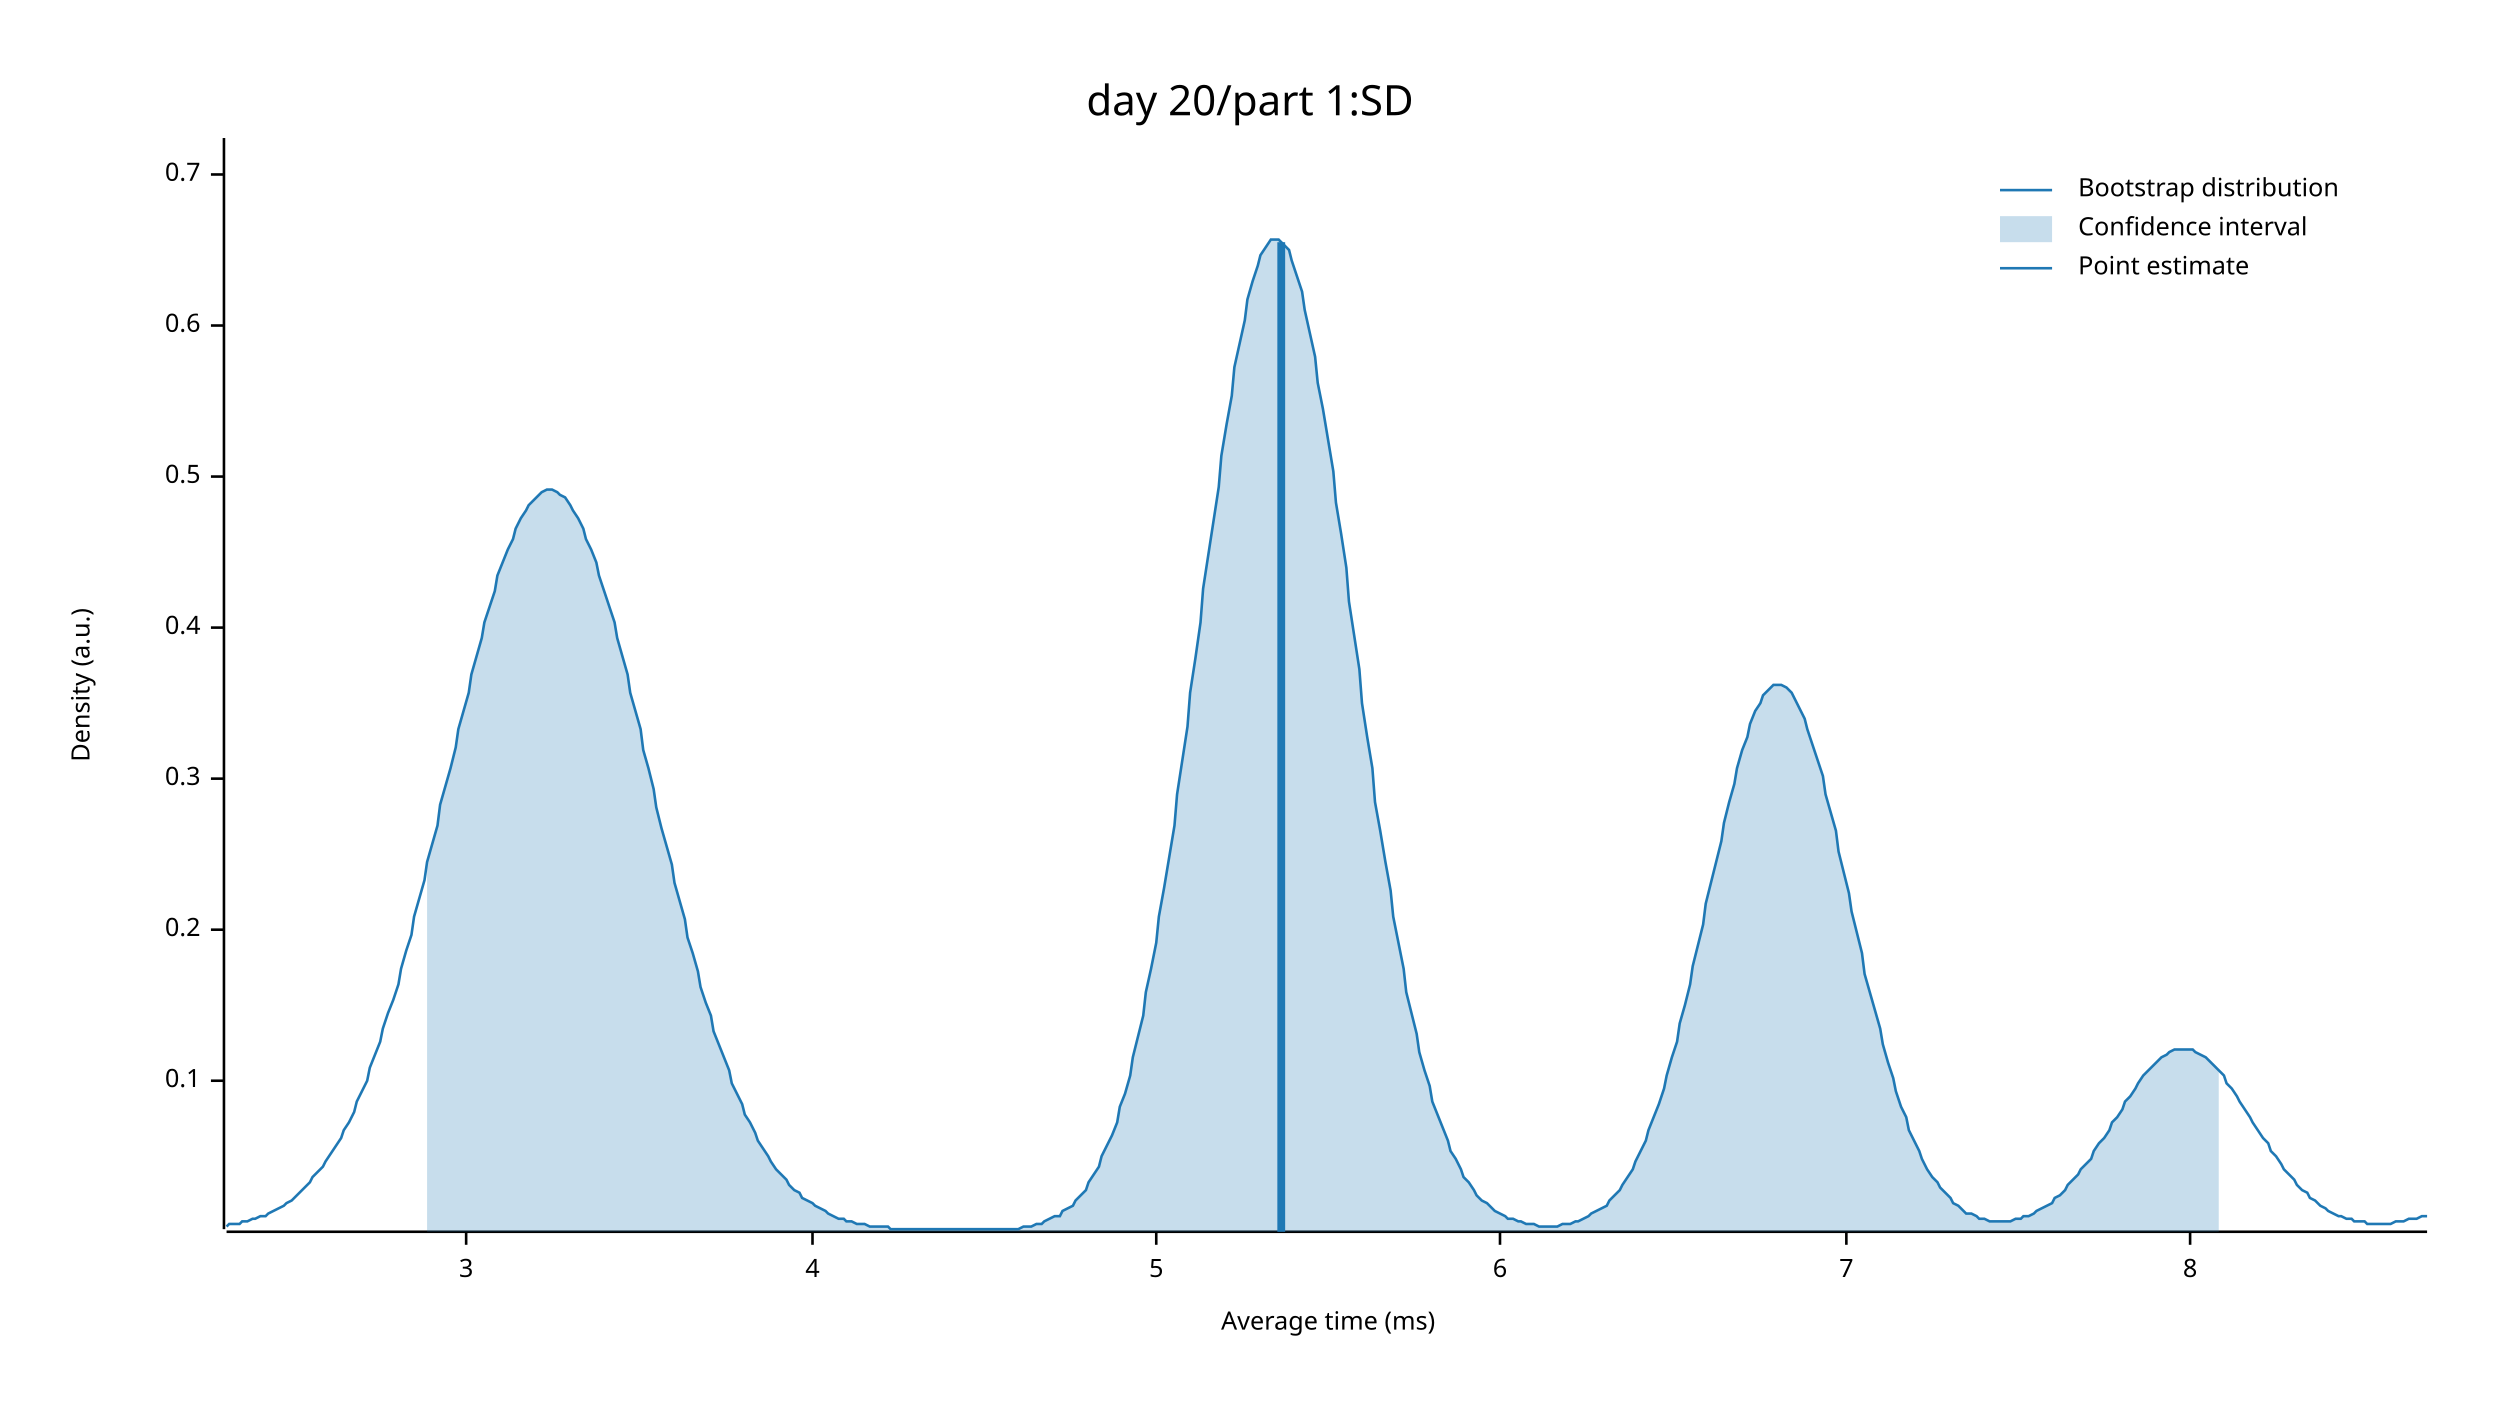
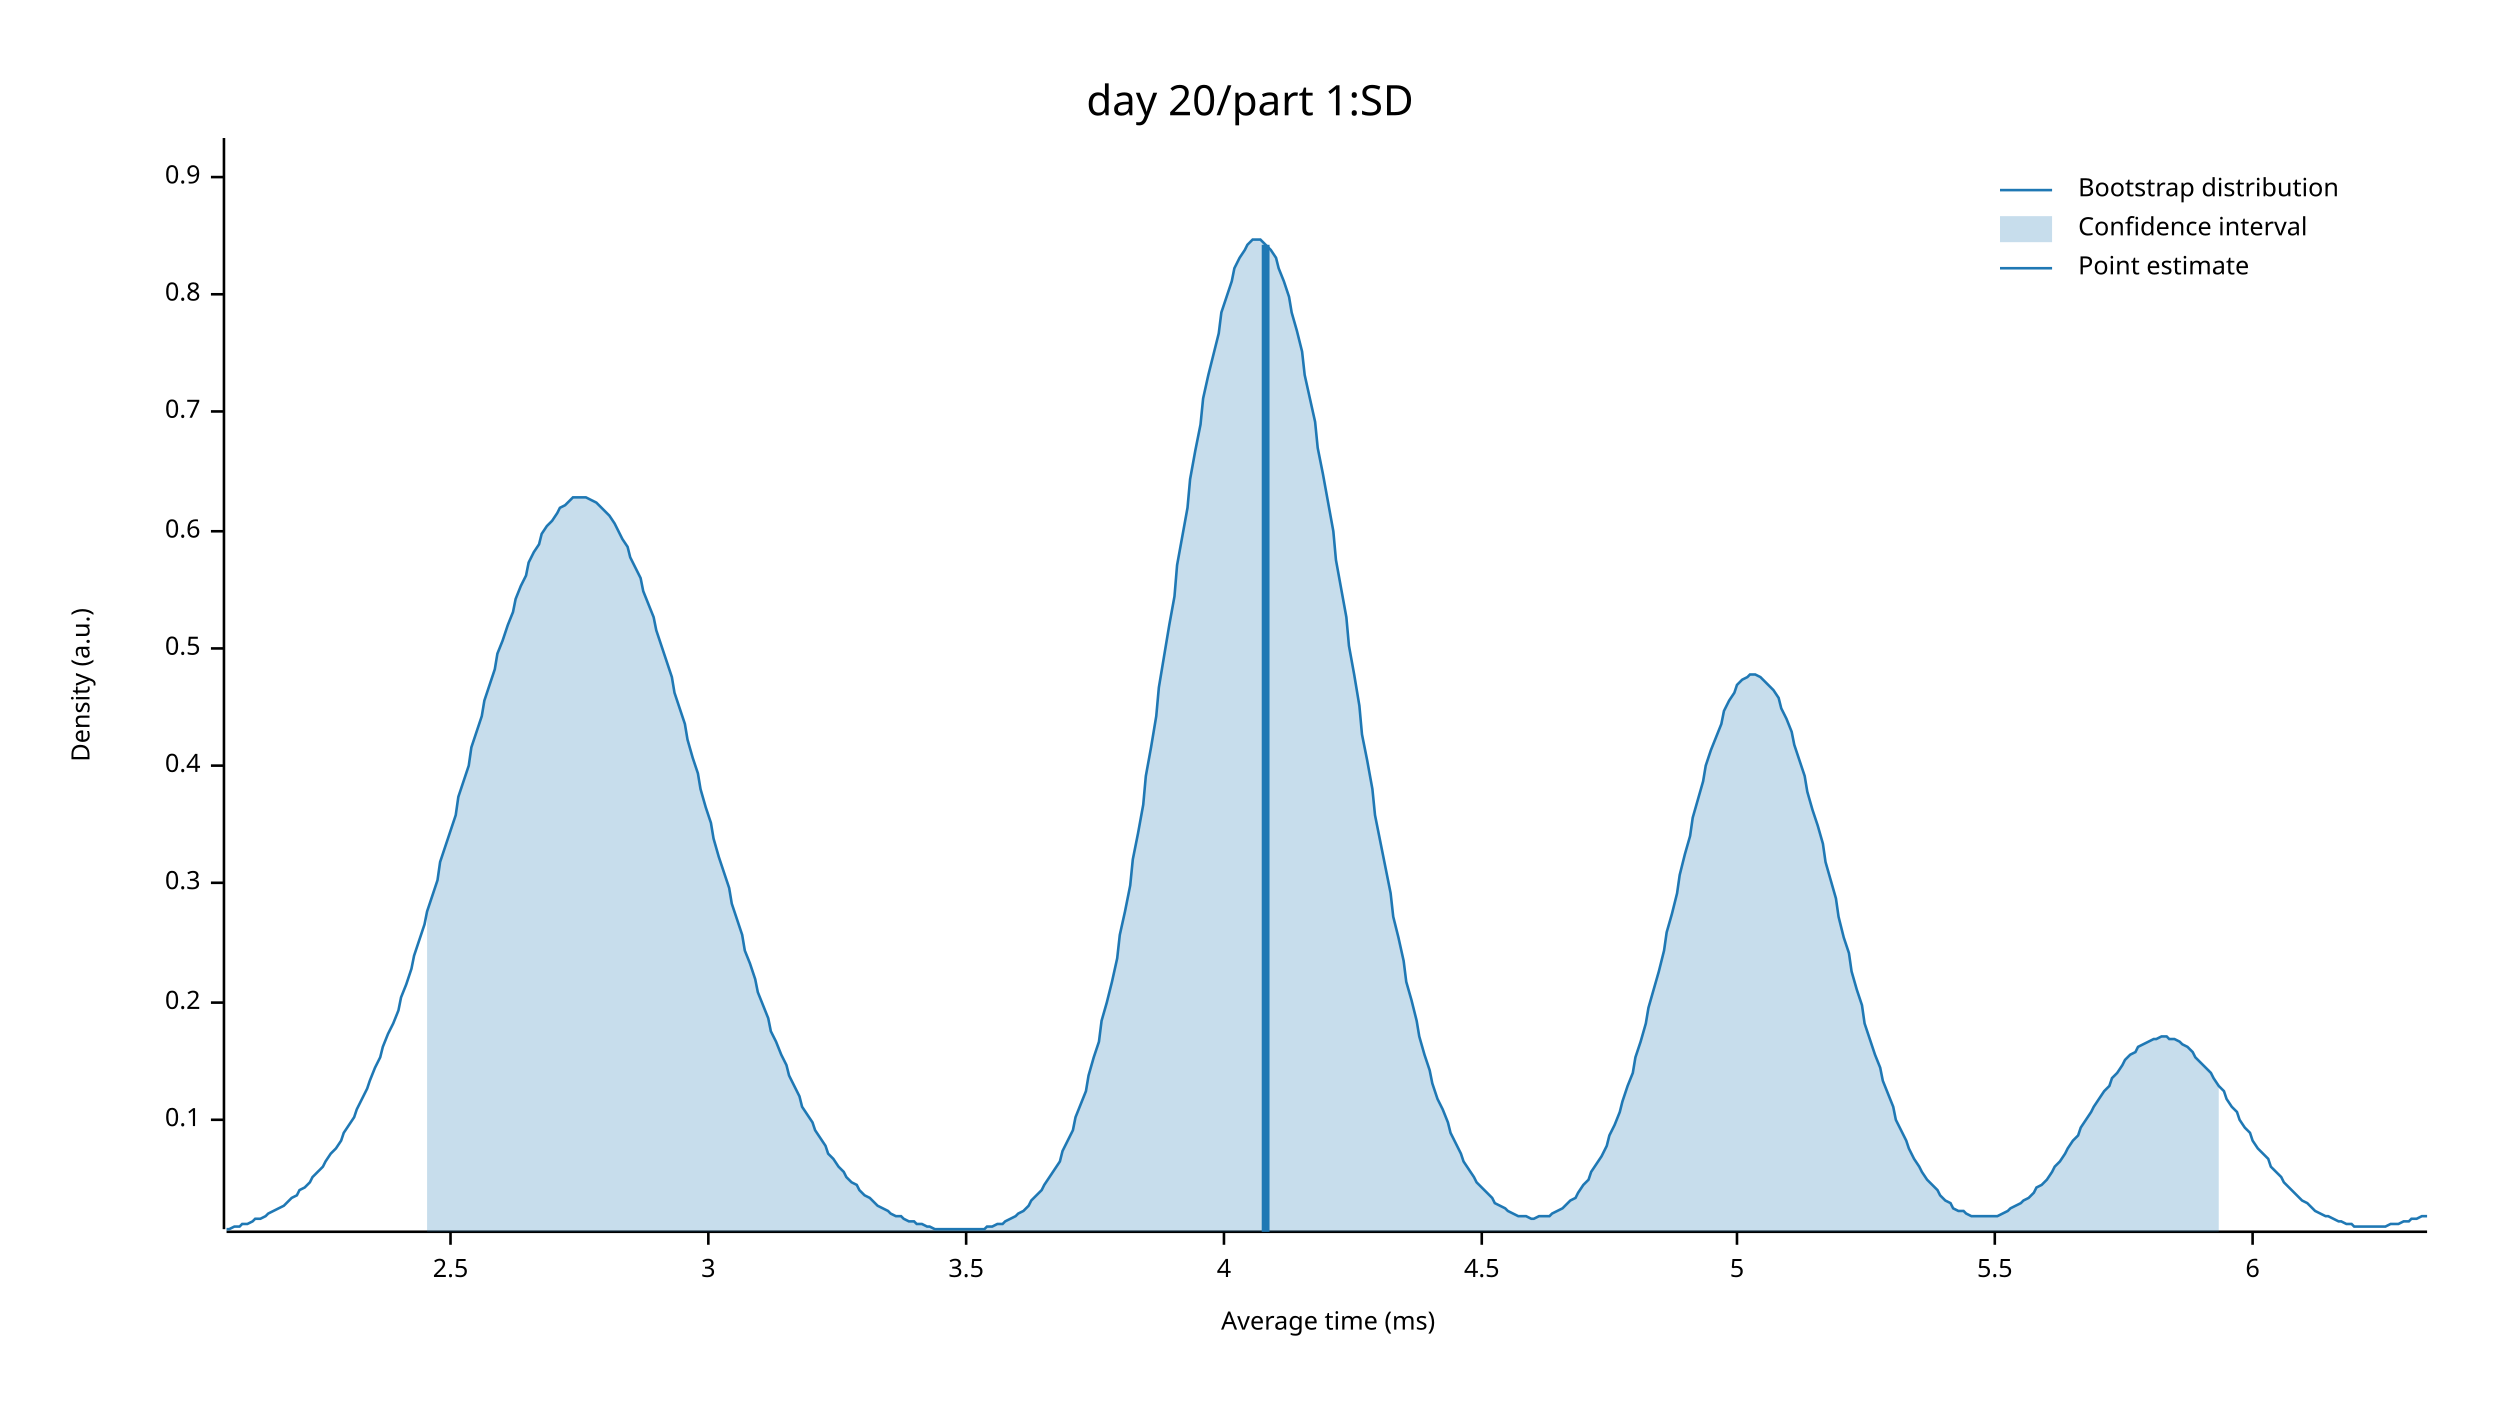
<svg xmlns="http://www.w3.org/2000/svg" width="960" height="540" viewBox="0 0 960 540">
  <text x="480" y="32" dy="0.76em" text-anchor="middle" font-family="sans-serif" font-size="16.129" opacity="1" fill="#000000">
day 20/part 1:SD
</text>
  <text x="27" y="263" dy="0.76em" text-anchor="middle" font-family="sans-serif" font-size="9.677" opacity="1" fill="#000000" transform="rotate(270, 27, 263)">
Density (a.u.)
</text>
  <text x="510" y="513" dy="-0.5ex" text-anchor="middle" font-family="sans-serif" font-size="9.677" opacity="1" fill="#000000">
Average time (ms)
</text>
  <polyline fill="none" opacity="1" stroke="#000000" stroke-width="1" points="86,53 86,472 " />
-   <text x="77" y="415" dy="0.5ex" text-anchor="end" font-family="sans-serif" font-size="9.677" opacity="1" fill="#000000">
+   <text x="77" y="430" dy="0.5ex" text-anchor="end" font-family="sans-serif" font-size="9.677" opacity="1" fill="#000000">
0.1
</text>
-   <polyline fill="none" opacity="1" stroke="#000000" stroke-width="1" points="81,415 86,415 " />
-   <text x="77" y="357" dy="0.5ex" text-anchor="end" font-family="sans-serif" font-size="9.677" opacity="1" fill="#000000">
+   <polyline fill="none" opacity="1" stroke="#000000" stroke-width="1" points="81,430 86,430 " />
+   <text x="77" y="385" dy="0.5ex" text-anchor="end" font-family="sans-serif" font-size="9.677" opacity="1" fill="#000000">
0.2
</text>
-   <polyline fill="none" opacity="1" stroke="#000000" stroke-width="1" points="81,357 86,357 " />
-   <text x="77" y="299" dy="0.5ex" text-anchor="end" font-family="sans-serif" font-size="9.677" opacity="1" fill="#000000">
+   <polyline fill="none" opacity="1" stroke="#000000" stroke-width="1" points="81,385 86,385 " />
+   <text x="77" y="339" dy="0.5ex" text-anchor="end" font-family="sans-serif" font-size="9.677" opacity="1" fill="#000000">
0.3
</text>
-   <polyline fill="none" opacity="1" stroke="#000000" stroke-width="1" points="81,299 86,299 " />
-   <text x="77" y="241" dy="0.5ex" text-anchor="end" font-family="sans-serif" font-size="9.677" opacity="1" fill="#000000">
+   <polyline fill="none" opacity="1" stroke="#000000" stroke-width="1" points="81,339 86,339 " />
+   <text x="77" y="294" dy="0.5ex" text-anchor="end" font-family="sans-serif" font-size="9.677" opacity="1" fill="#000000">
0.4
</text>
-   <polyline fill="none" opacity="1" stroke="#000000" stroke-width="1" points="81,241 86,241 " />
-   <text x="77" y="183" dy="0.5ex" text-anchor="end" font-family="sans-serif" font-size="9.677" opacity="1" fill="#000000">
+   <polyline fill="none" opacity="1" stroke="#000000" stroke-width="1" points="81,294 86,294 " />
+   <text x="77" y="249" dy="0.5ex" text-anchor="end" font-family="sans-serif" font-size="9.677" opacity="1" fill="#000000">
0.5
</text>
-   <polyline fill="none" opacity="1" stroke="#000000" stroke-width="1" points="81,183 86,183 " />
-   <text x="77" y="125" dy="0.5ex" text-anchor="end" font-family="sans-serif" font-size="9.677" opacity="1" fill="#000000">
+   <polyline fill="none" opacity="1" stroke="#000000" stroke-width="1" points="81,249 86,249 " />
+   <text x="77" y="204" dy="0.5ex" text-anchor="end" font-family="sans-serif" font-size="9.677" opacity="1" fill="#000000">
0.6
</text>
-   <polyline fill="none" opacity="1" stroke="#000000" stroke-width="1" points="81,125 86,125 " />
-   <text x="77" y="67" dy="0.5ex" text-anchor="end" font-family="sans-serif" font-size="9.677" opacity="1" fill="#000000">
+   <polyline fill="none" opacity="1" stroke="#000000" stroke-width="1" points="81,204 86,204 " />
+   <text x="77" y="158" dy="0.5ex" text-anchor="end" font-family="sans-serif" font-size="9.677" opacity="1" fill="#000000">
0.7
</text>
-   <polyline fill="none" opacity="1" stroke="#000000" stroke-width="1" points="81,67 86,67 " />
+   <polyline fill="none" opacity="1" stroke="#000000" stroke-width="1" points="81,158 86,158 " />
+   <text x="77" y="113" dy="0.5ex" text-anchor="end" font-family="sans-serif" font-size="9.677" opacity="1" fill="#000000">
+ 0.8
+ </text>
+   <polyline fill="none" opacity="1" stroke="#000000" stroke-width="1" points="81,113 86,113 " />
+   <text x="77" y="68" dy="0.5ex" text-anchor="end" font-family="sans-serif" font-size="9.677" opacity="1" fill="#000000">
+ 0.9
+ </text>
+   <polyline fill="none" opacity="1" stroke="#000000" stroke-width="1" points="81,68 86,68 " />
  <polyline fill="none" opacity="1" stroke="#000000" stroke-width="1" points="87,473 932,473 " />
-   <text x="179" y="483" dy="0.76em" text-anchor="middle" font-family="sans-serif" font-size="9.677" opacity="1" fill="#000000">
+   <text x="173" y="483" dy="0.76em" text-anchor="middle" font-family="sans-serif" font-size="9.677" opacity="1" fill="#000000">
+ 2.5
+ </text>
+   <polyline fill="none" opacity="1" stroke="#000000" stroke-width="1" points="173,473 173,478 " />
+   <text x="272" y="483" dy="0.76em" text-anchor="middle" font-family="sans-serif" font-size="9.677" opacity="1" fill="#000000">
3
</text>
-   <polyline fill="none" opacity="1" stroke="#000000" stroke-width="1" points="179,473 179,478 " />
-   <text x="312" y="483" dy="0.76em" text-anchor="middle" font-family="sans-serif" font-size="9.677" opacity="1" fill="#000000">
+   <polyline fill="none" opacity="1" stroke="#000000" stroke-width="1" points="272,473 272,478 " />
+   <text x="371" y="483" dy="0.76em" text-anchor="middle" font-family="sans-serif" font-size="9.677" opacity="1" fill="#000000">
+ 3.5
+ </text>
+   <polyline fill="none" opacity="1" stroke="#000000" stroke-width="1" points="371,473 371,478 " />
+   <text x="470" y="483" dy="0.76em" text-anchor="middle" font-family="sans-serif" font-size="9.677" opacity="1" fill="#000000">
4
</text>
-   <polyline fill="none" opacity="1" stroke="#000000" stroke-width="1" points="312,473 312,478 " />
-   <text x="444" y="483" dy="0.76em" text-anchor="middle" font-family="sans-serif" font-size="9.677" opacity="1" fill="#000000">
+   <polyline fill="none" opacity="1" stroke="#000000" stroke-width="1" points="470,473 470,478 " />
+   <text x="569" y="483" dy="0.76em" text-anchor="middle" font-family="sans-serif" font-size="9.677" opacity="1" fill="#000000">
+ 4.5
+ </text>
+   <polyline fill="none" opacity="1" stroke="#000000" stroke-width="1" points="569,473 569,478 " />
+   <text x="667" y="483" dy="0.76em" text-anchor="middle" font-family="sans-serif" font-size="9.677" opacity="1" fill="#000000">
5
</text>
-   <polyline fill="none" opacity="1" stroke="#000000" stroke-width="1" points="444,473 444,478 " />
-   <text x="576" y="483" dy="0.76em" text-anchor="middle" font-family="sans-serif" font-size="9.677" opacity="1" fill="#000000">
+   <polyline fill="none" opacity="1" stroke="#000000" stroke-width="1" points="667,473 667,478 " />
+   <text x="766" y="483" dy="0.76em" text-anchor="middle" font-family="sans-serif" font-size="9.677" opacity="1" fill="#000000">
+ 5.5
+ </text>
+   <polyline fill="none" opacity="1" stroke="#000000" stroke-width="1" points="766,473 766,478 " />
+   <text x="865" y="483" dy="0.76em" text-anchor="middle" font-family="sans-serif" font-size="9.677" opacity="1" fill="#000000">
6
</text>
-   <polyline fill="none" opacity="1" stroke="#000000" stroke-width="1" points="576,473 576,478 " />
-   <text x="709" y="483" dy="0.76em" text-anchor="middle" font-family="sans-serif" font-size="9.677" opacity="1" fill="#000000">
- 7
- </text>
-   <polyline fill="none" opacity="1" stroke="#000000" stroke-width="1" points="709,473 709,478 " />
-   <text x="841" y="483" dy="0.76em" text-anchor="middle" font-family="sans-serif" font-size="9.677" opacity="1" fill="#000000">
- 8
- </text>
-   <polyline fill="none" opacity="1" stroke="#000000" stroke-width="1" points="841,473 841,478 " />
-   <polyline fill="none" opacity="1" stroke="#1F78B4" stroke-width="1" points="87,471 88,470 90,470 92,470 93,469 95,469 97,468 98,468 100,467 102,467 103,466 105,465 107,464 109,463 110,462 112,461 114,459 115,458 117,456 119,454 120,452 122,450 124,448 125,446 127,443 129,440 131,437 132,434 134,431 136,427 137,423 139,419 141,415 142,410 144,405 146,400 147,395 149,389 151,384 153,378 154,372 156,365 158,359 159,352 161,345 163,338 164,331 166,324 168,317 169,309 171,302 173,295 175,287 176,280 178,273 180,266 181,259 183,252 185,245 186,239 188,233 190,227 191,221 193,216 195,211 197,207 198,203 200,199 202,196 203,194 205,192 207,190 208,189 210,188 212,188 214,189 215,190 217,191 219,194 220,196 222,199 224,203 225,207 227,211 229,216 230,221 232,227 234,233 236,239 237,245 239,252 241,259 242,266 244,273 246,280 247,288 249,295 251,303 252,310 254,318 256,325 258,332 259,339 261,346 263,353 264,360 266,366 268,373 269,379 271,385 273,390 274,396 276,401 278,406 280,411 281,416 283,420 285,424 286,428 288,431 290,435 291,438 293,441 295,444 296,446 298,449 300,451 302,453 303,455 305,457 307,458 308,460 310,461 312,462 313,463 315,464 317,465 318,466 320,467 322,468 324,468 325,469 327,469 329,470 330,470 332,470 334,471 335,471 337,471 339,471 341,471 342,472 344,472 346,472 347,472 349,472 351,472 352,472 354,472 356,472 357,472 359,472 361,472 363,472 364,472 366,472 368,472 369,472 371,472 373,472 374,472 376,472 378,472 379,472 381,472 383,472 385,472 386,472 388,472 390,472 391,472 393,471 395,471 396,471 398,470 400,470 401,469 403,468 405,467 407,467 408,465 410,464 412,463 413,461 415,459 417,457 418,454 420,451 422,448 423,444 425,440 427,436 429,431 430,425 432,420 434,413 435,406 437,398 439,390 440,381 442,372 444,362 445,352 447,341 449,329 451,317 452,305 454,292 456,279 457,266 459,253 461,239 462,226 464,213 466,200 468,187 469,175 471,163 473,152 474,141 476,132 478,123 479,115 481,108 483,102 484,98 486,95 488,92 490,92 491,92 493,94 495,96 496,100 498,106 500,112 501,119 503,128 505,137 506,147 508,157 510,169 512,181 513,193 515,205 517,218 518,231 520,244 522,257 523,270 525,283 527,295 528,308 530,319 532,331 534,342 535,352 537,362 539,372 540,381 542,389 544,397 545,404 547,411 549,417 550,423 552,428 554,433 556,438 557,442 559,445 561,449 562,452 564,454 566,457 567,459 569,461 571,462 573,464 574,465 576,466 578,467 579,468 581,468 583,469 584,469 586,470 588,470 589,470 591,471 593,471 595,471 596,471 598,471 600,470 601,470 603,470 605,469 606,469 608,468 610,467 611,466 613,465 615,464 617,463 618,461 620,459 622,457 623,455 625,452 627,449 628,446 630,442 632,438 633,434 635,429 637,424 639,418 640,413 642,406 644,400 645,393 647,386 649,378 650,371 652,363 654,355 655,347 657,339 659,331 661,323 662,316 664,308 666,301 667,295 669,288 671,283 672,278 674,273 676,270 677,267 679,265 681,263 683,263 684,263 686,264 688,266 689,268 691,272 693,276 694,280 696,286 698,292 700,298 701,305 703,312 705,319 706,327 708,335 710,343 711,350 713,358 715,366 716,374 718,381 720,388 722,395 723,401 725,408 727,414 728,419 730,425 732,429 733,434 735,438 737,442 738,445 740,449 742,452 744,454 745,456 747,458 749,460 750,462 752,463 754,465 755,466 757,466 759,467 760,468 762,468 764,469 766,469 767,469 769,469 771,469 772,469 774,468 776,468 777,467 779,467 781,466 782,465 784,464 786,463 788,462 789,460 791,459 793,457 794,455 796,453 798,451 799,449 801,447 803,445 804,442 806,439 808,437 810,434 811,431 813,429 815,426 816,423 818,421 820,418 821,416 823,413 825,411 827,409 828,408 830,406 832,405 833,404 835,403 837,403 838,403 840,403 842,403 843,404 845,405 847,406 849,408 850,409 852,411 854,413 855,416 857,418 859,421 860,423 862,426 864,429 865,431 867,434 869,437 871,439 872,442 874,444 876,447 877,449 879,451 881,453 882,455 884,457 886,458 887,460 889,461 891,463 893,464 894,465 896,466 898,467 899,467 901,468 903,468 904,469 906,469 908,469 909,470 911,470 913,470 915,470 916,470 918,470 920,469 921,469 923,469 925,468 926,468 928,468 930,467 932,467 " />
-   <polygon opacity="0.25" fill="#1F78B4" points="164,331 166,324 168,317 169,309 171,302 173,295 175,287 176,280 178,273 180,266 181,259 183,252 185,245 186,239 188,233 190,227 191,221 193,216 195,211 197,207 198,203 200,199 202,196 203,194 205,192 207,190 208,189 210,188 212,188 214,189 215,190 217,191 219,194 220,196 222,199 224,203 225,207 227,211 229,216 230,221 232,227 234,233 236,239 237,245 239,252 241,259 242,266 244,273 246,280 247,288 249,295 251,303 252,310 254,318 256,325 258,332 259,339 261,346 263,353 264,360 266,366 268,373 269,379 271,385 273,390 274,396 276,401 278,406 280,411 281,416 283,420 285,424 286,428 288,431 290,435 291,438 293,441 295,444 296,446 298,449 300,451 302,453 303,455 305,457 307,458 308,460 310,461 312,462 313,463 315,464 317,465 318,466 320,467 322,468 324,468 325,469 327,469 329,470 330,470 332,470 334,471 335,471 337,471 339,471 341,471 342,472 344,472 346,472 347,472 349,472 351,472 352,472 354,472 356,472 357,472 359,472 361,472 363,472 364,472 366,472 368,472 369,472 371,472 373,472 374,472 376,472 378,472 379,472 381,472 383,472 385,472 386,472 388,472 390,472 391,472 393,471 395,471 396,471 398,470 400,470 401,469 403,468 405,467 407,467 408,465 410,464 412,463 413,461 415,459 417,457 418,454 420,451 422,448 423,444 425,440 427,436 429,431 430,425 432,420 434,413 435,406 437,398 439,390 440,381 442,372 444,362 445,352 447,341 449,329 451,317 452,305 454,292 456,279 457,266 459,253 461,239 462,226 464,213 466,200 468,187 469,175 471,163 473,152 474,141 476,132 478,123 479,115 481,108 483,102 484,98 486,95 488,92 490,92 491,92 493,94 495,96 496,100 498,106 500,112 501,119 503,128 505,137 506,147 508,157 510,169 512,181 513,193 515,205 517,218 518,231 520,244 522,257 523,270 525,283 527,295 528,308 530,319 532,331 534,342 535,352 537,362 539,372 540,381 542,389 544,397 545,404 547,411 549,417 550,423 552,428 554,433 556,438 557,442 559,445 561,449 562,452 564,454 566,457 567,459 569,461 571,462 573,464 574,465 576,466 578,467 579,468 581,468 583,469 584,469 586,470 588,470 589,470 591,471 593,471 595,471 596,471 598,471 600,470 601,470 603,470 605,469 606,469 608,468 610,467 611,466 613,465 615,464 617,463 618,461 620,459 622,457 623,455 625,452 627,449 628,446 630,442 632,438 633,434 635,429 637,424 639,418 640,413 642,406 644,400 645,393 647,386 649,378 650,371 652,363 654,355 655,347 657,339 659,331 661,323 662,316 664,308 666,301 667,295 669,288 671,283 672,278 674,273 676,270 677,267 679,265 681,263 683,263 684,263 686,264 688,266 689,268 691,272 693,276 694,280 696,286 698,292 700,298 701,305 703,312 705,319 706,327 708,335 710,343 711,350 713,358 715,366 716,374 718,381 720,388 722,395 723,401 725,408 727,414 728,419 730,425 732,429 733,434 735,438 737,442 738,445 740,449 742,452 744,454 745,456 747,458 749,460 750,462 752,463 754,465 755,466 757,466 759,467 760,468 762,468 764,469 766,469 767,469 769,469 771,469 772,469 774,468 776,468 777,467 779,467 781,466 782,465 784,464 786,463 788,462 789,460 791,459 793,457 794,455 796,453 798,451 799,449 801,447 803,445 804,442 806,439 808,437 810,434 811,431 813,429 815,426 816,423 818,421 820,418 821,416 823,413 825,411 827,409 828,408 830,406 832,405 833,404 835,403 837,403 838,403 840,403 842,403 843,404 845,405 847,406 849,408 850,409 852,411 852,473 164,473 " />
-   <polyline fill="none" opacity="1" stroke="#1F78B4" stroke-width="3" points="492,473 492,93 " />
+   <polyline fill="none" opacity="1" stroke="#000000" stroke-width="1" points="865,473 865,478 " />
+   <polyline fill="none" opacity="1" stroke="#1F78B4" stroke-width="1" points="87,472 88,472 90,471 92,471 93,470 95,470 97,469 98,468 100,468 102,467 103,466 105,465 107,464 109,463 110,462 112,460 114,459 115,457 117,456 119,454 120,452 122,450 124,448 125,446 127,443 129,441 131,438 132,435 134,432 136,429 137,426 139,422 141,418 142,415 144,410 146,406 147,402 149,397 151,393 153,388 154,383 156,378 158,372 159,367 161,361 163,355 164,350 166,344 168,338 169,331 171,325 173,319 175,313 176,306 178,300 180,294 181,287 183,281 185,275 186,269 188,263 190,257 191,251 193,246 195,240 197,235 198,230 200,225 202,221 203,216 205,212 207,209 208,205 210,202 212,200 214,197 215,195 217,194 219,192 220,191 222,191 224,191 225,191 227,192 229,193 230,194 232,196 234,198 236,201 237,203 239,207 241,210 242,214 244,218 246,222 247,227 249,232 251,237 252,242 254,248 256,254 258,260 259,266 261,272 263,278 264,284 266,291 268,297 269,303 271,310 273,316 274,322 276,329 278,335 280,341 281,347 283,353 285,359 286,365 288,370 290,376 291,381 293,386 295,391 296,396 298,400 300,405 302,409 303,413 305,417 307,421 308,425 310,428 312,431 313,434 315,437 317,440 318,443 320,445 322,448 324,450 325,452 327,454 329,455 330,457 332,459 334,460 335,461 337,463 339,464 341,465 342,466 344,467 346,467 347,468 349,469 351,469 352,470 354,470 356,471 357,471 359,472 361,472 363,472 364,472 366,472 368,472 369,472 371,472 373,472 374,472 376,472 378,472 379,471 381,471 383,470 385,470 386,469 388,468 390,467 391,466 393,465 395,463 396,461 398,459 400,457 401,455 403,452 405,449 407,446 408,442 410,438 412,434 413,429 415,424 417,419 418,413 420,406 422,400 423,392 425,385 427,377 429,368 430,359 432,350 434,340 435,330 437,320 439,309 440,298 442,287 444,275 445,264 447,252 449,240 451,229 452,217 454,206 456,195 457,184 459,173 461,163 462,153 464,144 466,136 468,128 469,120 471,114 473,108 474,103 476,99 478,96 479,94 481,92 483,92 484,92 486,94 488,96 490,99 491,103 493,108 495,114 496,120 498,127 500,135 501,144 503,153 505,162 506,172 508,182 510,193 512,204 513,215 515,226 517,237 518,248 520,259 522,271 523,282 525,292 527,303 528,313 530,323 532,333 534,343 535,352 537,360 539,369 540,377 542,384 544,392 545,398 547,405 549,411 550,416 552,422 554,426 556,431 557,435 559,439 561,443 562,446 564,449 566,452 567,454 569,456 571,458 573,460 574,462 576,463 578,464 579,465 581,466 583,467 584,467 586,467 588,468 589,468 591,467 593,467 595,467 596,466 598,465 600,464 601,463 603,461 605,460 606,458 608,455 610,453 611,450 613,447 615,444 617,440 618,436 620,432 622,427 623,423 625,417 627,412 628,406 630,400 632,393 633,387 635,380 637,373 639,365 640,358 642,351 644,343 645,336 647,328 649,321 650,314 652,307 654,300 655,294 657,288 659,283 661,278 662,273 664,269 666,266 667,263 669,261 671,260 672,259 674,259 676,260 677,261 679,263 681,265 683,268 684,272 686,276 688,281 689,286 691,292 693,298 694,304 696,311 698,317 700,324 701,331 703,338 705,345 706,352 708,360 710,366 711,373 713,380 715,386 716,393 718,399 720,405 722,410 723,415 725,420 727,425 728,430 730,434 732,438 733,441 735,445 737,448 738,450 740,453 742,455 744,457 745,459 747,461 749,462 750,464 752,465 754,465 755,466 757,467 759,467 760,467 762,467 764,467 766,467 767,467 769,466 771,465 772,464 774,463 776,462 777,461 779,460 781,458 782,456 784,455 786,453 788,450 789,448 791,446 793,443 794,441 796,438 798,436 799,433 801,430 803,427 804,425 806,422 808,419 810,417 811,414 813,412 815,409 816,407 818,405 820,404 821,402 823,401 825,400 827,399 828,399 830,398 832,398 833,399 835,399 837,400 838,401 840,402 842,404 843,406 845,408 847,410 849,412 850,414 852,417 854,419 855,422 857,425 859,427 860,430 862,433 864,435 865,438 867,441 869,443 871,445 872,448 874,450 876,452 877,454 879,456 881,458 882,459 884,461 886,462 887,463 889,465 891,466 893,467 894,467 896,468 898,469 899,469 901,470 903,470 904,471 906,471 908,471 909,471 911,471 913,471 915,471 916,471 918,470 920,470 921,470 923,469 925,469 926,468 928,468 930,467 932,467 " />
+   <polygon opacity="0.25" fill="#1F78B4" points="164,350 166,344 168,338 169,331 171,325 173,319 175,313 176,306 178,300 180,294 181,287 183,281 185,275 186,269 188,263 190,257 191,251 193,246 195,240 197,235 198,230 200,225 202,221 203,216 205,212 207,209 208,205 210,202 212,200 214,197 215,195 217,194 219,192 220,191 222,191 224,191 225,191 227,192 229,193 230,194 232,196 234,198 236,201 237,203 239,207 241,210 242,214 244,218 246,222 247,227 249,232 251,237 252,242 254,248 256,254 258,260 259,266 261,272 263,278 264,284 266,291 268,297 269,303 271,310 273,316 274,322 276,329 278,335 280,341 281,347 283,353 285,359 286,365 288,370 290,376 291,381 293,386 295,391 296,396 298,400 300,405 302,409 303,413 305,417 307,421 308,425 310,428 312,431 313,434 315,437 317,440 318,443 320,445 322,448 324,450 325,452 327,454 329,455 330,457 332,459 334,460 335,461 337,463 339,464 341,465 342,466 344,467 346,467 347,468 349,469 351,469 352,470 354,470 356,471 357,471 359,472 361,472 363,472 364,472 366,472 368,472 369,472 371,472 373,472 374,472 376,472 378,472 379,471 381,471 383,470 385,470 386,469 388,468 390,467 391,466 393,465 395,463 396,461 398,459 400,457 401,455 403,452 405,449 407,446 408,442 410,438 412,434 413,429 415,424 417,419 418,413 420,406 422,400 423,392 425,385 427,377 429,368 430,359 432,350 434,340 435,330 437,320 439,309 440,298 442,287 444,275 445,264 447,252 449,240 451,229 452,217 454,206 456,195 457,184 459,173 461,163 462,153 464,144 466,136 468,128 469,120 471,114 473,108 474,103 476,99 478,96 479,94 481,92 483,92 484,92 486,94 488,96 490,99 491,103 493,108 495,114 496,120 498,127 500,135 501,144 503,153 505,162 506,172 508,182 510,193 512,204 513,215 515,226 517,237 518,248 520,259 522,271 523,282 525,292 527,303 528,313 530,323 532,333 534,343 535,352 537,360 539,369 540,377 542,384 544,392 545,398 547,405 549,411 550,416 552,422 554,426 556,431 557,435 559,439 561,443 562,446 564,449 566,452 567,454 569,456 571,458 573,460 574,462 576,463 578,464 579,465 581,466 583,467 584,467 586,467 588,468 589,468 591,467 593,467 595,467 596,466 598,465 600,464 601,463 603,461 605,460 606,458 608,455 610,453 611,450 613,447 615,444 617,440 618,436 620,432 622,427 623,423 625,417 627,412 628,406 630,400 632,393 633,387 635,380 637,373 639,365 640,358 642,351 644,343 645,336 647,328 649,321 650,314 652,307 654,300 655,294 657,288 659,283 661,278 662,273 664,269 666,266 667,263 669,261 671,260 672,259 674,259 676,260 677,261 679,263 681,265 683,268 684,272 686,276 688,281 689,286 691,292 693,298 694,304 696,311 698,317 700,324 701,331 703,338 705,345 706,352 708,360 710,366 711,373 713,380 715,386 716,393 718,399 720,405 722,410 723,415 725,420 727,425 728,430 730,434 732,438 733,441 735,445 737,448 738,450 740,453 742,455 744,457 745,459 747,461 749,462 750,464 752,465 754,465 755,466 757,467 759,467 760,467 762,467 764,467 766,467 767,467 769,466 771,465 772,464 774,463 776,462 777,461 779,460 781,458 782,456 784,455 786,453 788,450 789,448 791,446 793,443 794,441 796,438 798,436 799,433 801,430 803,427 804,425 806,422 808,419 810,417 811,414 813,412 815,409 816,407 818,405 820,404 821,402 823,401 825,400 827,399 828,399 830,398 832,398 833,399 835,399 837,400 838,401 840,402 842,404 843,406 845,408 847,410 849,412 850,414 852,417 852,473 164,473 " />
+   <polyline fill="none" opacity="1" stroke="#1F78B4" stroke-width="3" points="486,473 486,94 " />
  <text x="798" y="68" dy="0.76em" text-anchor="start" font-family="sans-serif" font-size="9.677" opacity="1" fill="#000000">
Bootstrap distribution
</text>
  <text x="798" y="83" dy="0.76em" text-anchor="start" font-family="sans-serif" font-size="9.677" opacity="1" fill="#000000">
Confidence interval
</text>
  <text x="798" y="98" dy="0.76em" text-anchor="start" font-family="sans-serif" font-size="9.677" opacity="1" fill="#000000">
Point estimate
</text>
  <polyline fill="none" opacity="1" stroke="#1F78B4" stroke-width="1" points="768,73 788,73 " />
  <rect x="768" y="83" width="20" height="10" opacity="0.25" fill="#1F78B4" stroke="none" />
  <polyline fill="none" opacity="1" stroke="#1F78B4" stroke-width="1" points="768,103 788,103 " />
</svg>
